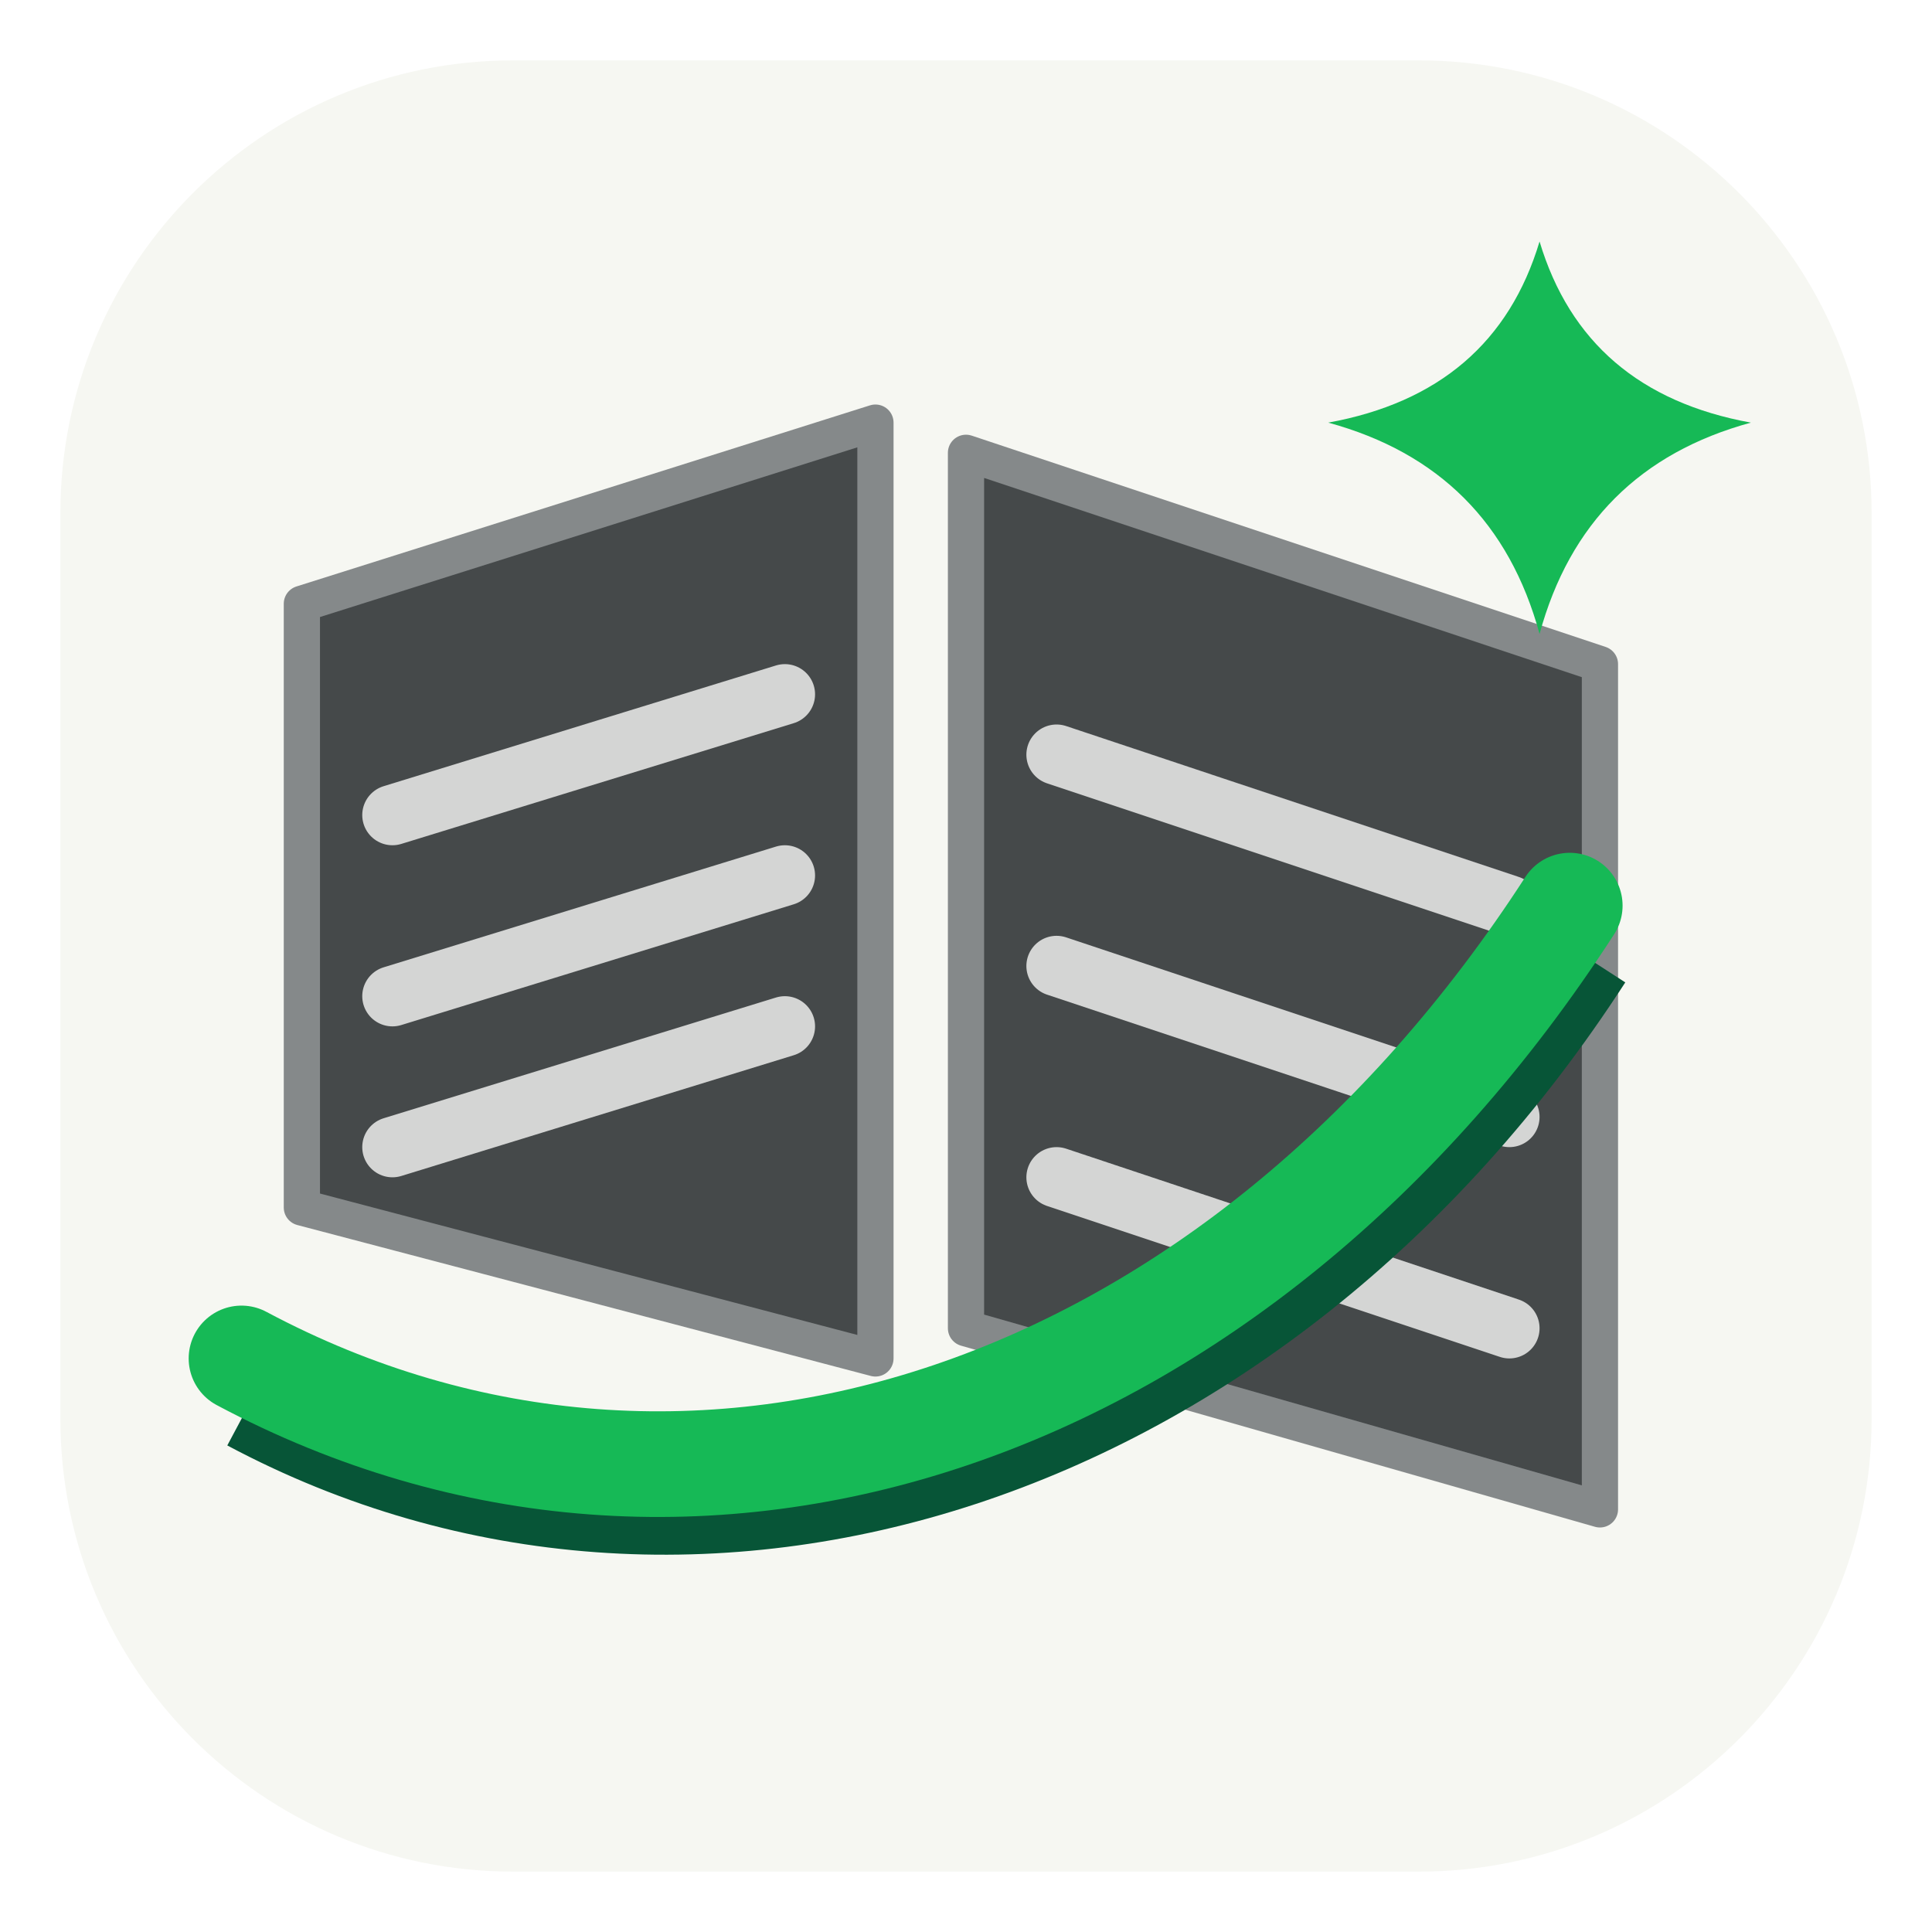
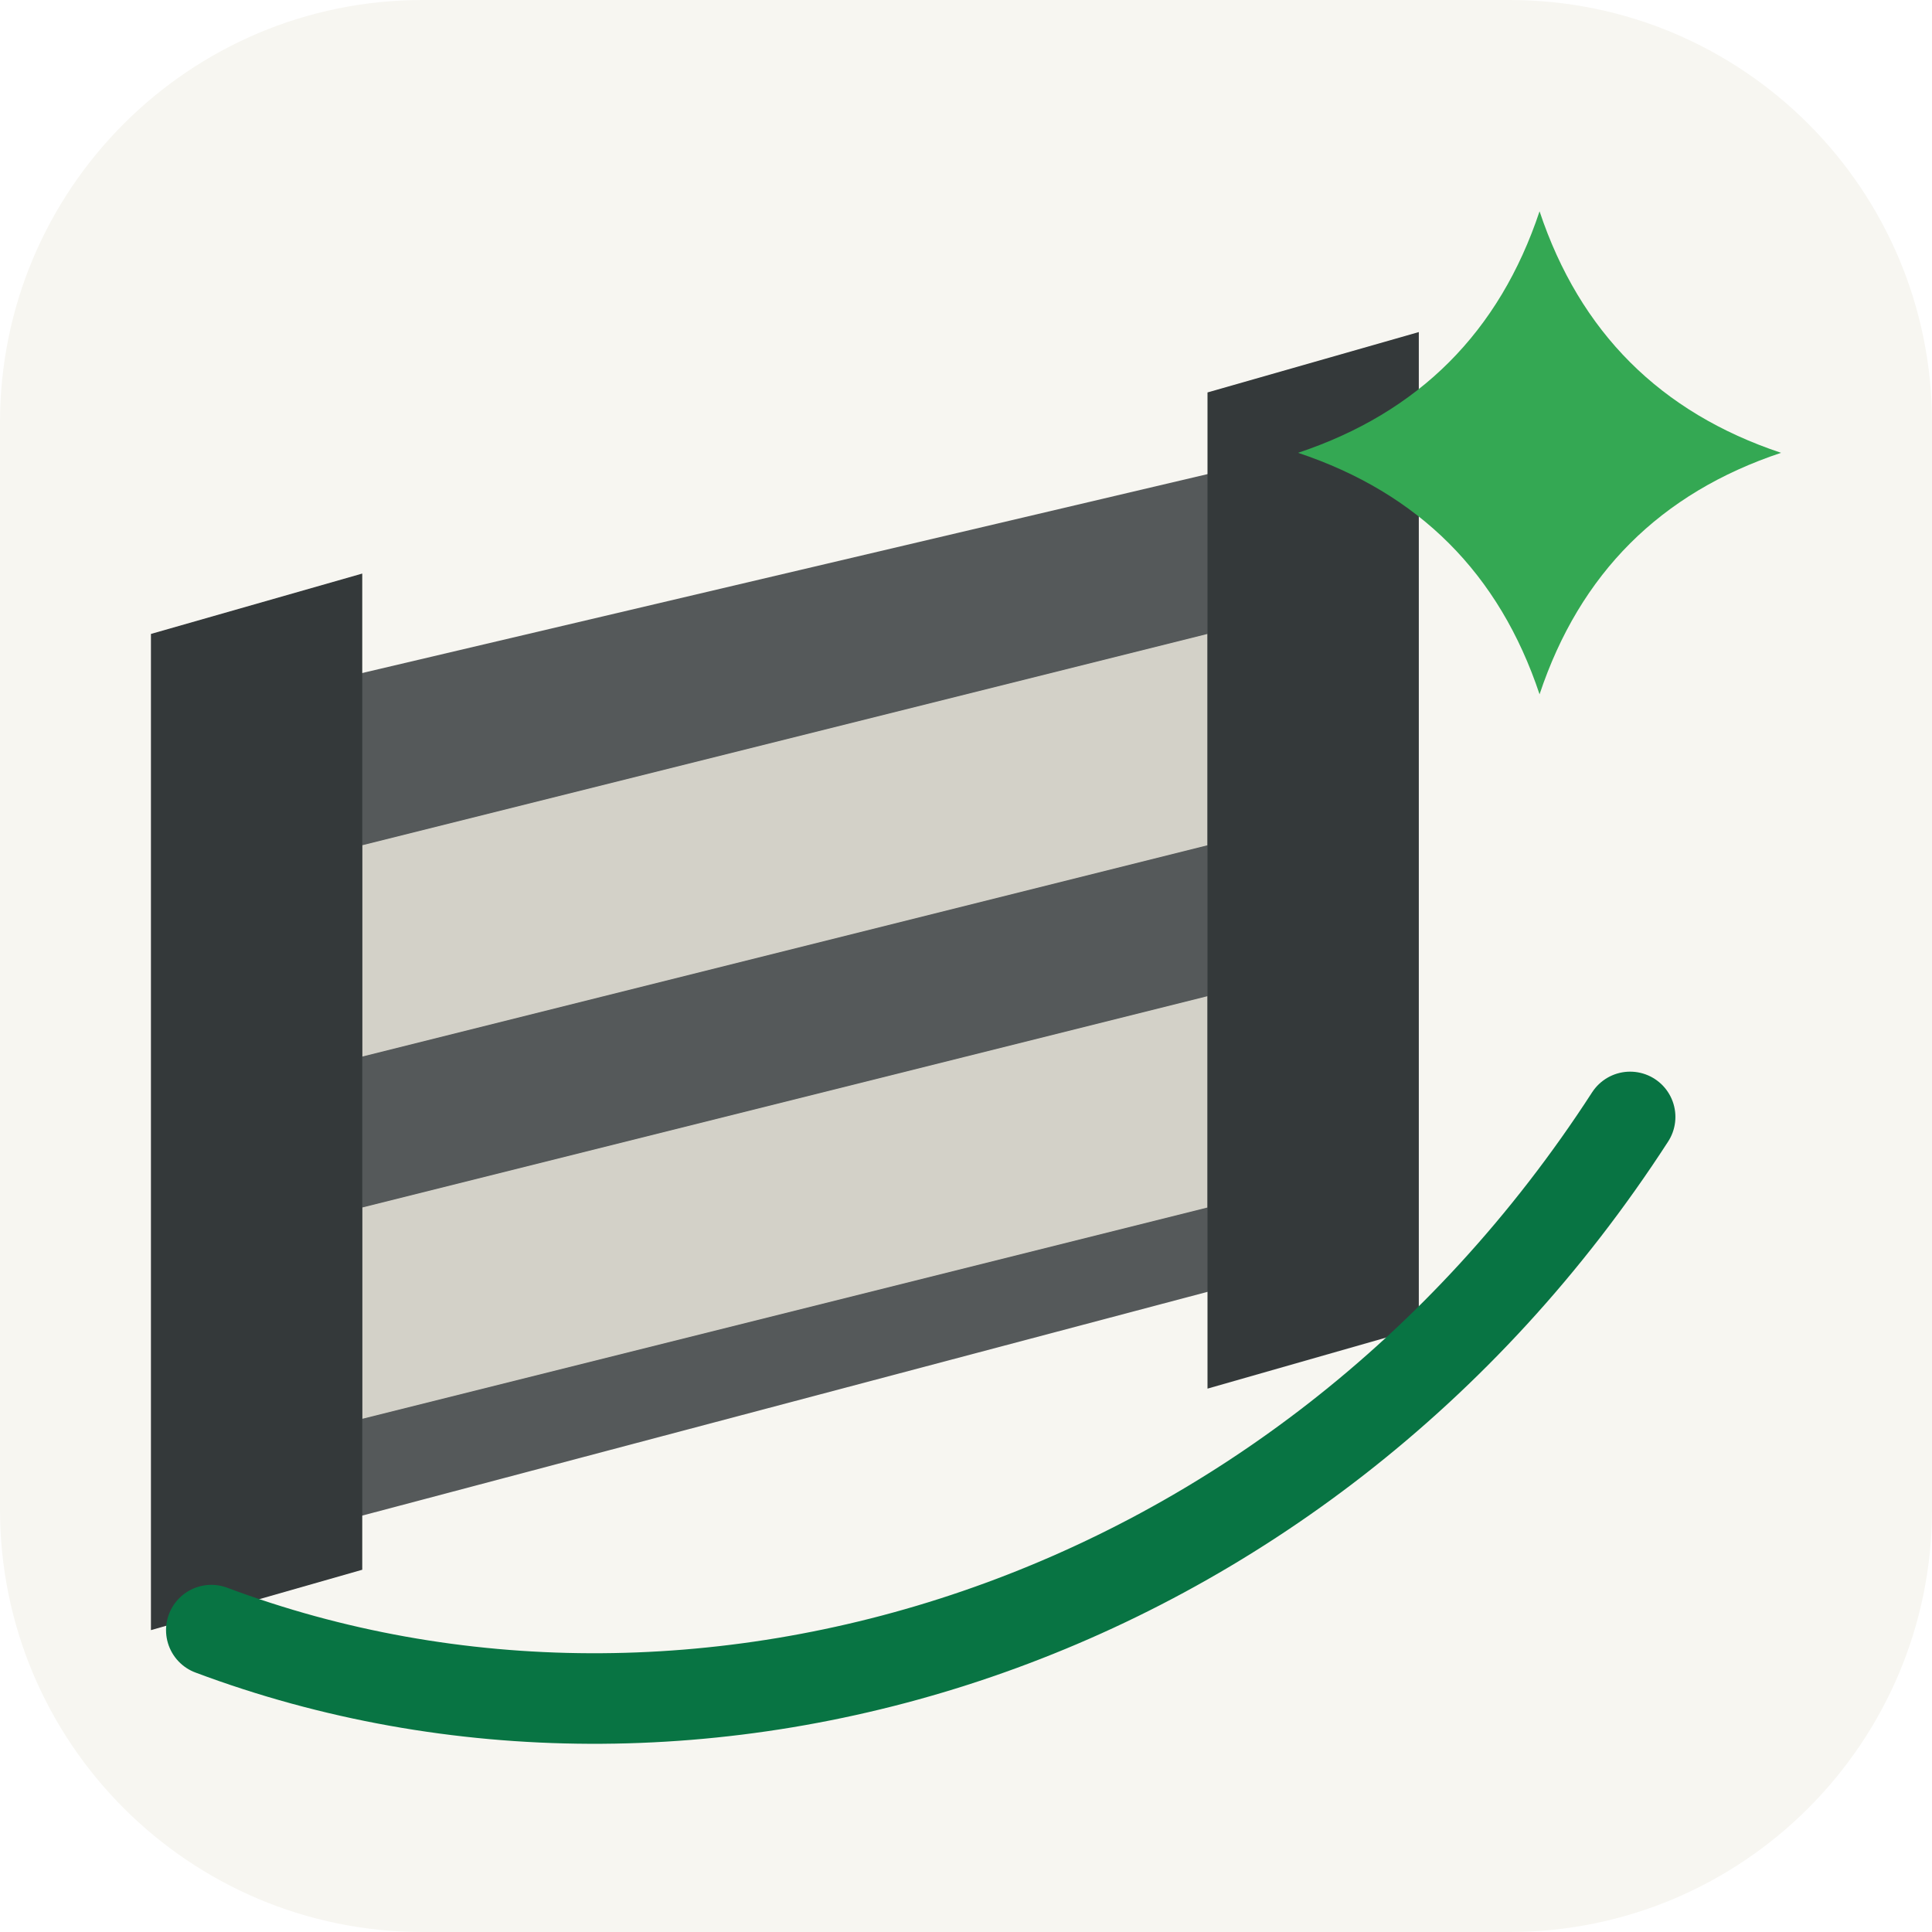
<svg xmlns="http://www.w3.org/2000/svg" viewBox="0 0 64 64">
-   <rect x="2" y="2" width="60" height="60" rx="15" fill="#f6f7f2" />
-   <g fill="#45494a" stroke="#85898a" stroke-width="1.2" stroke-linejoin="round">
-     <path d="M10 20 29 14v31L10 40Z" />
-     <path d="m32 15 21 7v28l-21-6Z" />
+   <rect width="64" height="64" rx="14" fill="#f7f6f1" />
+   <g stroke-linejoin="round" stroke-linecap="round">
+     <path d="M9 23 43 15v27L9 51Z" fill="#55595a" />
+     <path d="m12 28 28-7v7l-28 7Zm0 12 28-7v7l-28 7Z" fill="#d3d1c8" />
+     <path d="M5 21 12 19v33l-7 2Zm35-8 7-2v33l-7 2Z" fill="#34393a" />
+     <path d="M7 54c16 6 36 0 47-17" fill="none" stroke="#087443" stroke-width="3" />
+     <path d="M51 7q2 6 8 8-6 2-8 8-2-6-8-8 6-2 8-8Z" fill="#34a853" />
  </g>
-   <g fill="none" stroke="#d4d5d4" stroke-width="2" stroke-linecap="round">
-     <path d="m13 27 13-4M13 33l13-4M13 38l13-4" />
-     <path d="m35 25 15 5m-15 2 15 5m-15 2 15 5" />
-   </g>
-   <path d="M8 47c15 8 34 2 45-15" fill="none" stroke="#075537" stroke-width="2" />
-   <path d="M8 45c15 8 33 2 44-15" fill="none" stroke="#16b956" stroke-width="3.5" stroke-linecap="round" />
-   <path d="M51 8q1.5 5 7 6-5.5 1.5-7 7-1.5-5.5-7-7 5.5-1 7-6Z" fill="#16b956" />
</svg>
